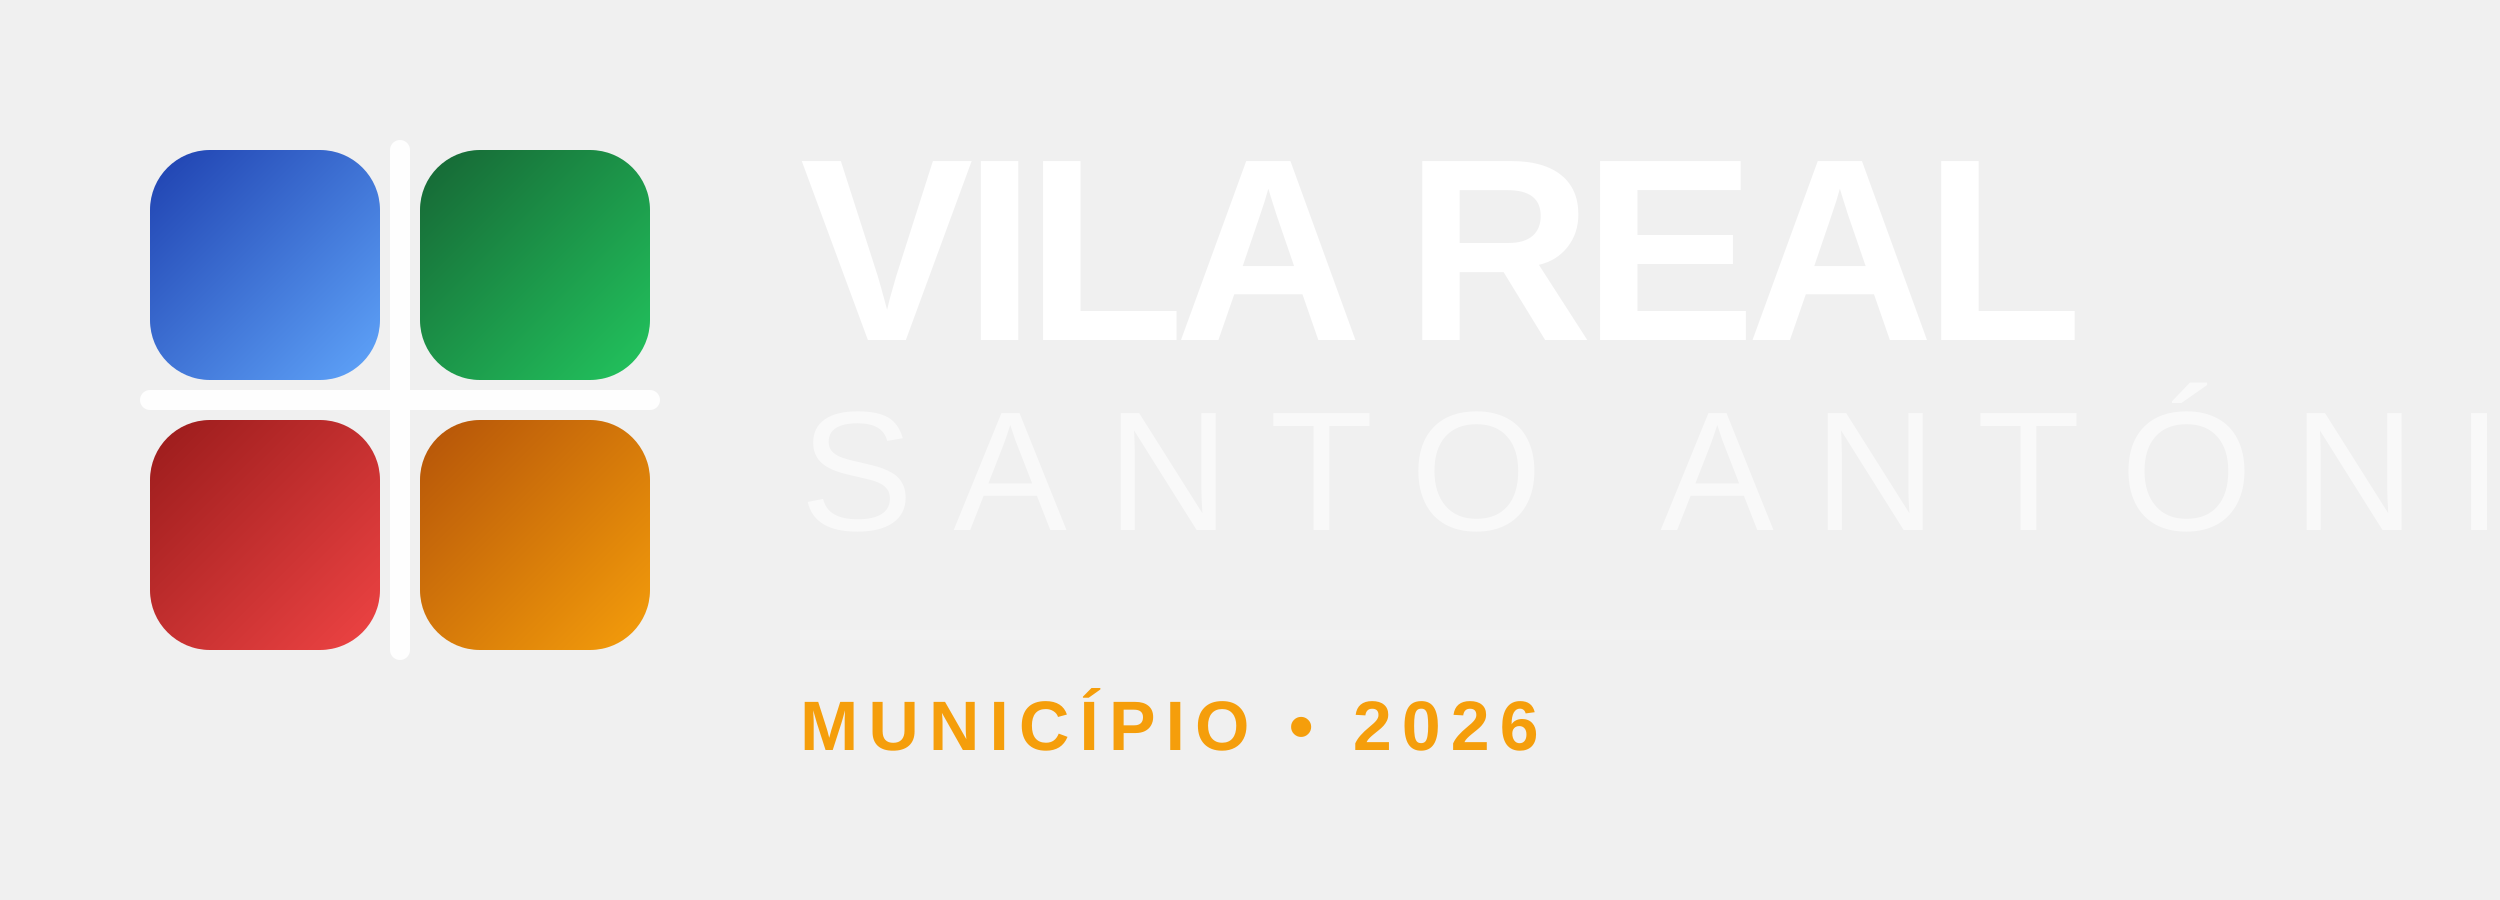
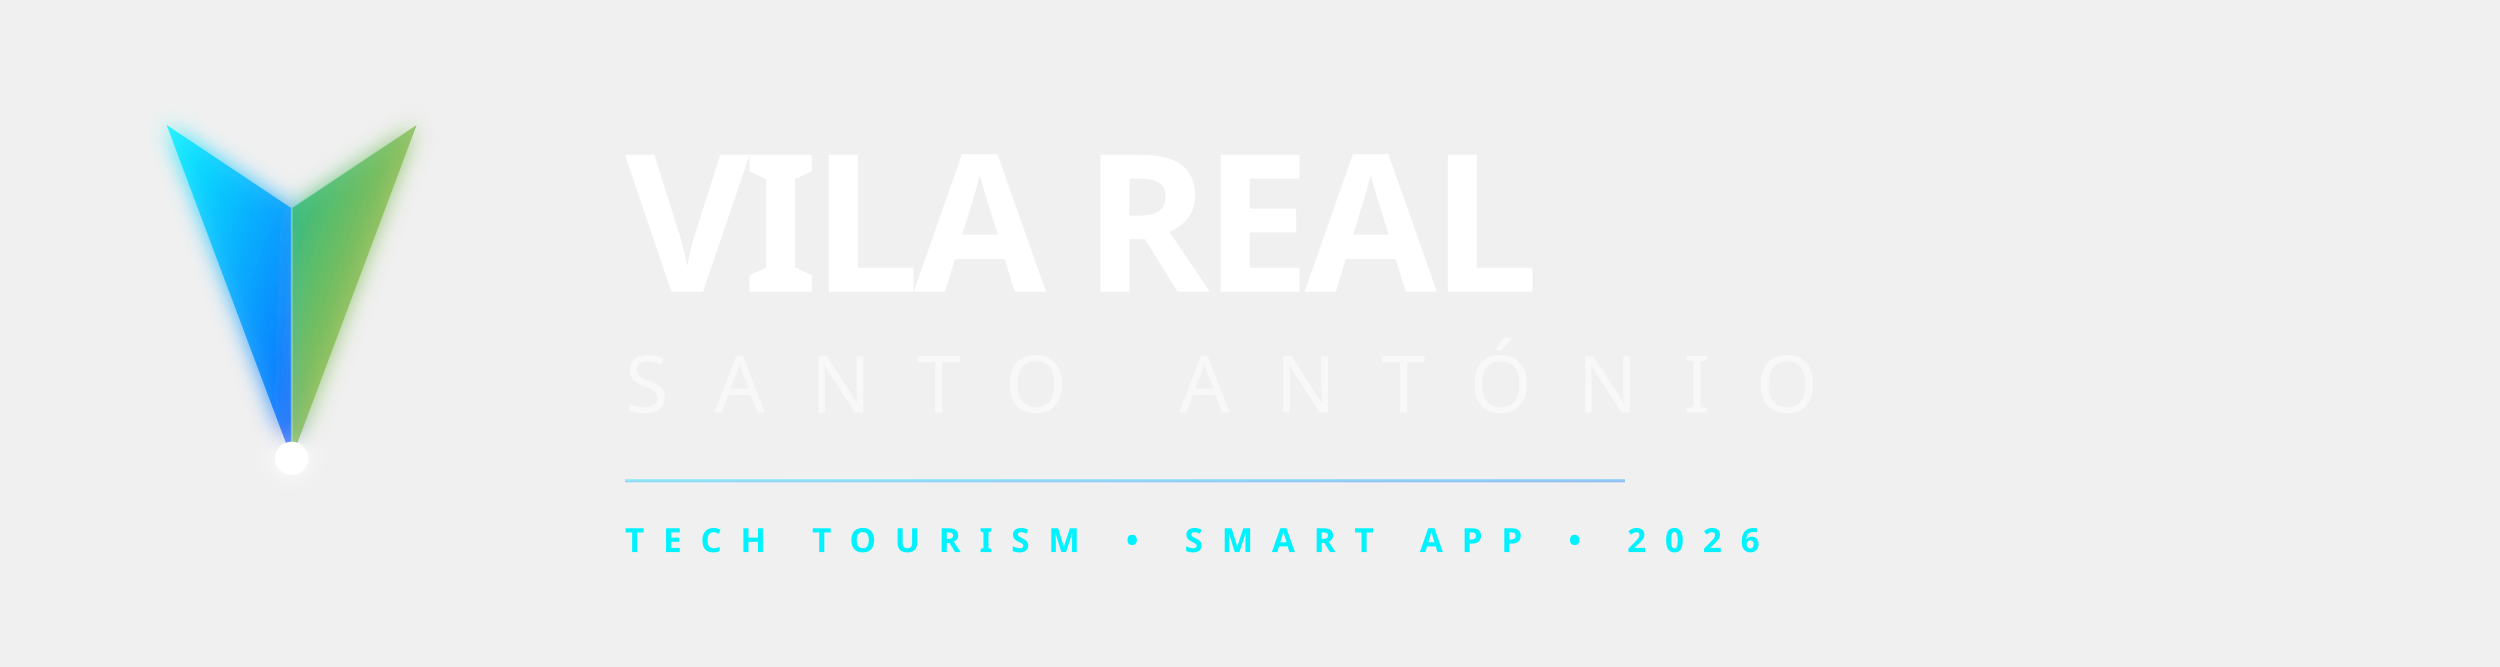
- <svg xmlns="http://www.w3.org/2000/svg" viewBox="0 0 500 180">
+ <svg xmlns="http://www.w3.org/2000/svg" viewBox="0 0 1200 320">
  <defs>
-     <linearGradient id="grad-blue" x1="0%" y1="0%" x2="100%" y2="100%">
-       <stop offset="0%" style="stop-color:#1e40af;stop-opacity:1" />
-       <stop offset="100%" style="stop-color:#60a5fa;stop-opacity:1" />
+     <linearGradient id="prismBlue" x1="0%" y1="0%" x2="100%" y2="100%">
+       <stop offset="0%" style="stop-color:#00f2ff;stop-opacity:1" />
+       <stop offset="100%" style="stop-color:#0062ff;stop-opacity:1" />
    </linearGradient>
-     <linearGradient id="grad-green" x1="0%" y1="0%" x2="100%" y2="100%">
-       <stop offset="0%" style="stop-color:#166534;stop-opacity:1" />
-       <stop offset="100%" style="stop-color:#22c55e;stop-opacity:1" />
+     <linearGradient id="prismGold" x1="0%" y1="0%" x2="100%" y2="100%">
+       <stop offset="0%" style="stop-color:#10b981;stop-opacity:1" />
+       <stop offset="100%" style="stop-color:#fbbf24;stop-opacity:1" />
    </linearGradient>
-     <linearGradient id="grad-red" x1="0%" y1="0%" x2="100%" y2="100%">
-       <stop offset="0%" style="stop-color:#991b1b;stop-opacity:1" />
-       <stop offset="100%" style="stop-color:#ef4444;stop-opacity:1" />
-     </linearGradient>
-     <linearGradient id="grad-gold" x1="0%" y1="0%" x2="100%" y2="100%">
-       <stop offset="0%" style="stop-color:#b45309;stop-opacity:1" />
-       <stop offset="100%" style="stop-color:#f59e0b;stop-opacity:1" />
-     </linearGradient>
+     <filter id="navyNeon" x="-20%" y="-20%" width="140%" height="140%">
+       <feGaussianBlur stdDeviation="5" result="blur" />
+       <feComposite in="SourceGraphic" in2="blur" operator="over" />
+     </filter>
  </defs>
-   <g transform="translate(30,30)">
-     <rect x="0" y="0" width="46" height="46" rx="12" fill="url(#grad-blue)" />
-     <rect x="54" y="0" width="46" height="46" rx="12" fill="url(#grad-green)" />
-     <rect x="0" y="54" width="46" height="46" rx="12" fill="url(#grad-red)" />
-     <rect x="54" y="54" width="46" height="46" rx="12" fill="url(#grad-gold)" />
-     <path d="M50 0 V100 M0 50 H100" stroke="white" stroke-width="4" stroke-linecap="round" opacity="0.9" />
+   <g transform="translate(80, 60)" filter="url(#navyNeon)">
+     <path d="M 0 0 L 60 160 L 60 40 Z" fill="url(#prismBlue)" opacity="0.8" />
+     <path d="M 120 0 L 60 160 L 60 40 Z" fill="url(#prismGold)" opacity="0.8" />
+     <circle cx="60" cy="160" r="8" fill="#ffffff" />
+     <path d="M 60 40 V 160" stroke="white" stroke-width="1" opacity="0.3" />
  </g>
-   <g transform="translate(160, 68)">
-     <text font-family="'Plus Jakarta Sans', Arial, sans-serif" font-size="52" font-weight="800" fill="#FFFFFF" letter-spacing="-2">VILA REAL</text>
-     <text y="38" font-family="'Plus Jakarta Sans', Arial, sans-serif" font-size="34" font-weight="400" fill="rgba(255,255,255,0.6)" letter-spacing="8">SANTO ANTÓNIO</text>
-     <rect y="58" width="300" height="2" fill="rgba(255,255,255,0.15)" opacity="1" />
-     <text y="82" font-family="'Plus Jakarta Sans', Arial, sans-serif" font-size="14" font-weight="700" fill="#F59E0B" letter-spacing="2">MUNICÍPIO • 2026</text>
+   <g transform="translate(300, 140)">
+     <text font-family="'Plus Jakarta Sans', sans-serif" font-size="92" font-weight="800" fill="#ffffff" letter-spacing="-3">VILA REAL</text>
+     <text y="58" font-family="'Plus Jakarta Sans', sans-serif" font-size="38" font-weight="300" fill="rgba(255,255,255,0.55)" letter-spacing="22">SANTO ANTÓNIO</text>
+     <rect y="90" width="480" height="1.5" fill="url(#prismBlue)" opacity="0.4" />
+     <text y="125" font-family="'Plus Jakarta Sans', sans-serif" font-size="16" font-weight="800" fill="#00f2ff" letter-spacing="9">TECH TOURISM • SMART APP • 2026</text>
  </g>
</svg>
